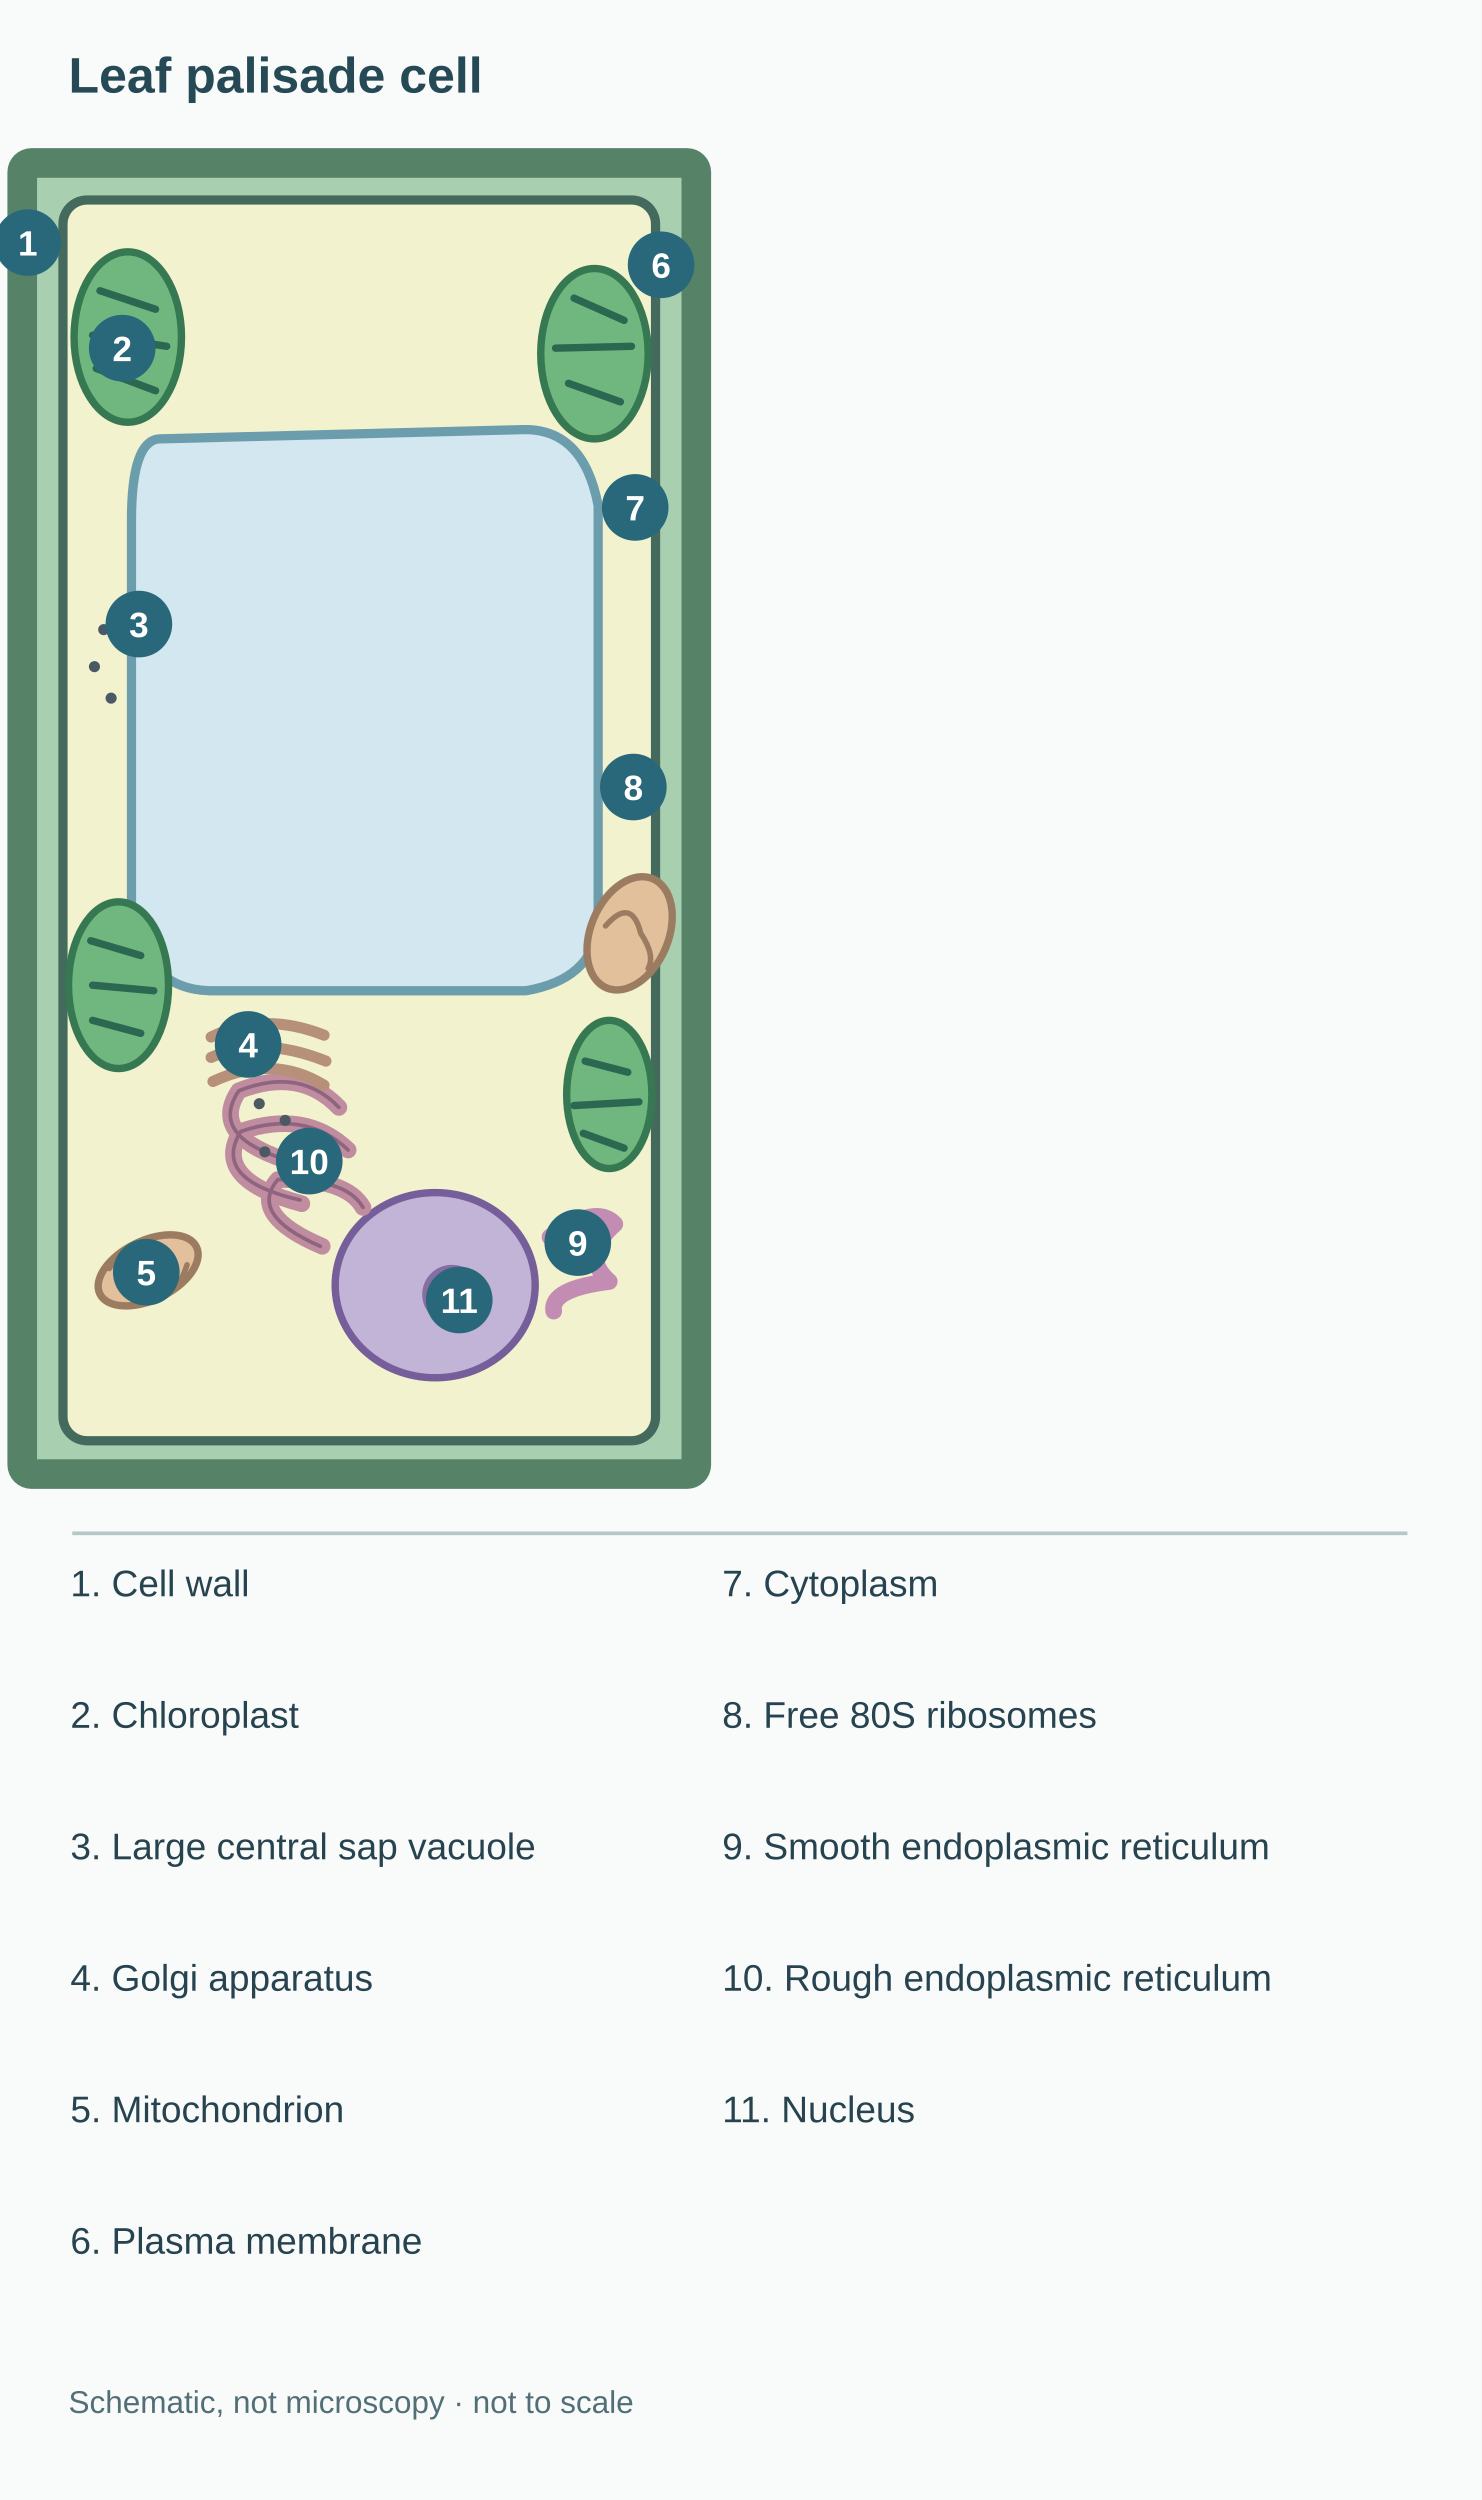
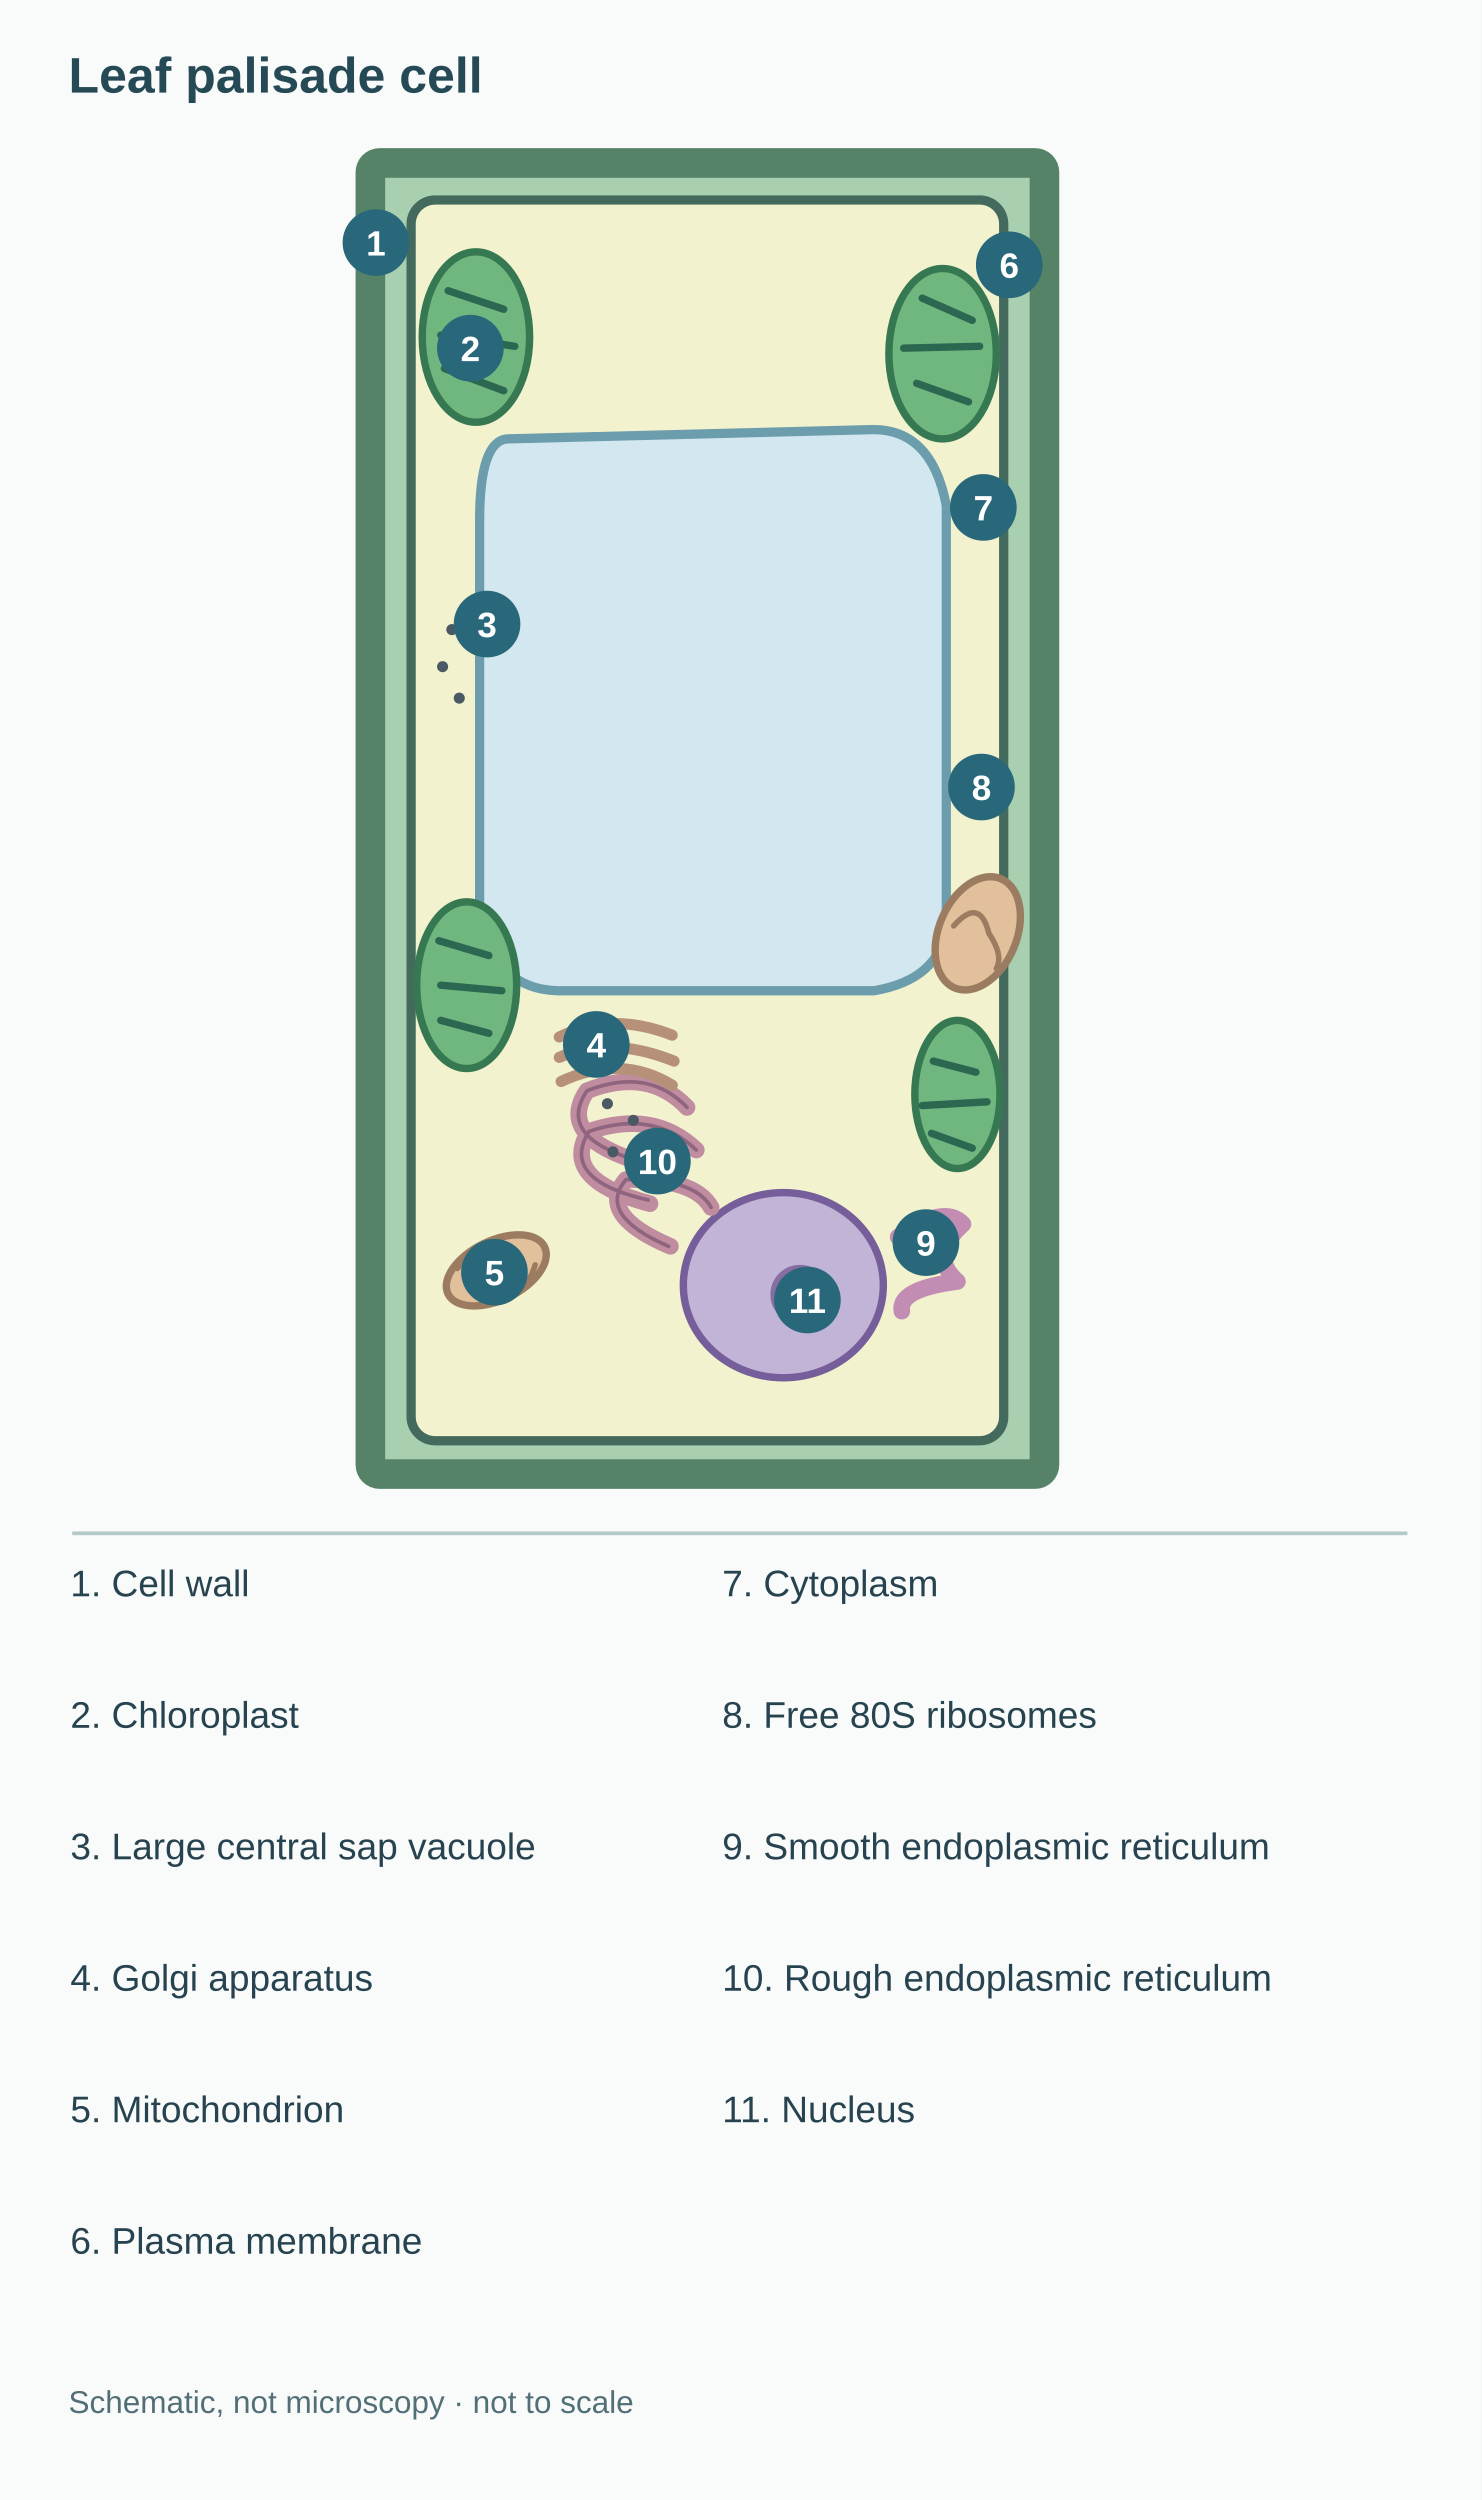
<svg xmlns="http://www.w3.org/2000/svg" viewBox="0 0 800 1350" role="img" aria-labelledby="t d">
  <rect width="800" height="1350" fill="#f8fbfa" />
  <text x="37" y="50" font-size="27" font-family="Arial,sans-serif" font-weight="700" fill="#254955">Leaf palisade cell</text>
-   <g transform="translate(-398,-52) scale(1)">
+   <g transform="translate(-210,-52) scale(1)">
    <g stroke-linecap="round" stroke-linejoin="round">
      <rect x="410" y="140" width="364" height="708" rx="5" fill="#a8d0b0" stroke="#568368" stroke-width="16" />
      <rect x="432" y="160" width="320" height="670" rx="13" fill="#f2f2ce" stroke="#446a5d" stroke-width="5" />
      <path d="M484 289Q469 290 469 333L469 548Q478 586 511 587H682Q717 581 721 553L721 325Q713 283 680 284Z" fill="#d2e7ef" stroke="#6b9dad" stroke-width="5" />
      <ellipse cx="467" cy="234" rx="29" ry="46" fill="#70b77f" stroke="#367851" stroke-width="4" />
      <path d="M452 209L482 219M448 233L488 239M450 251L482 263" stroke="#2c6851" stroke-width="4" />
      <ellipse cx="719" cy="243" rx="29" ry="46" fill="#70b77f" stroke="#367851" stroke-width="4" />
      <path d="M708 213L735 225M698 240L739 239M705 259L733 269" stroke="#2c6851" stroke-width="4" />
      <ellipse cx="462" cy="584" rx="27" ry="45" fill="#70b77f" stroke="#367851" stroke-width="4" />
      <path d="M447 560L474 568M448 584L481 587M448 603L474 610" stroke="#2c6851" stroke-width="4" />
      <ellipse cx="727" cy="643" rx="23" ry="40" fill="#70b77f" stroke="#367851" stroke-width="4" />
      <path d="M714 625L737 631M708 649L743 647M713 664L735 672" stroke="#2c6851" stroke-width="4" />
      <ellipse cx="633" cy="746" rx="54" ry="50" fill="#c2b4d6" stroke="#755e9a" stroke-width="4" />
      <circle cx="642" cy="751" r="16" fill="#866da2" />
      <path d="M557 680Q510 666 527 641Q560 628 581 650M561 702Q512 689 528 663Q563 651 586 673M572 725Q532 708 548 689Q585 688 594 704" fill="none" stroke="#c08c9f" stroke-width="9" />
      <path d="M555 679Q510 666 527 641Q560 628 581 650M560 700Q512 689 528 663Q563 651 586 673M571 725Q532 708 548 689Q585 688 594 704" fill="none" stroke="#8e647e" stroke-width="2" />
      <path d="M695 720Q720 702 730 713Q711 730 727 744Q695 748 697 760" fill="none" stroke="#c28cb3" stroke-width="9" />
      <path d="M512 612Q540 598 573 611M512 623Q539 611 574 625M513 636Q545 621 573 638" fill="none" stroke="#b69078" stroke-width="6" />
      <ellipse cx="478" cy="738" rx="29" ry="16" transform="rotate(-26 478 738)" fill="#e2c09c" stroke="#9c7c60" stroke-width="4" />
      <path d="M457 737Q471 717 484 742Q493 754 499 735" fill="none" stroke="#9c7c60" stroke-width="3" />
      <ellipse cx="738" cy="556" rx="21" ry="32" transform="rotate(23 738 556)" fill="#e2c09c" stroke="#9c7c60" stroke-width="4" />
      <path d="M725 552Q739 536 744 556Q752 568 748 575" fill="none" stroke="#9c7c60" stroke-width="3" />
      <g fill="#4a5964">
        <circle cx="741" cy="463" r="3" />
        <circle cx="733" cy="477" r="3" />
        <circle cx="743" cy="490" r="3" />
        <circle cx="454" cy="392" r="3" />
        <circle cx="449" cy="412" r="3" />
        <circle cx="458" cy="429" r="3" />
        <circle cx="538" cy="648" r="3" />
        <circle cx="552" cy="657" r="3" />
        <circle cx="541" cy="674" r="3" />
      </g>
    </g>
    <circle cx="413" cy="183" r="18" fill="#28687a" />
    <text x="413" y="190" font-family="Arial,sans-serif" font-size="19" font-weight="700" text-anchor="middle" fill="#fff">1</text>
    <circle cx="464" cy="240" r="18" fill="#28687a" />
    <text x="464" y="247" font-family="Arial,sans-serif" font-size="19" font-weight="700" text-anchor="middle" fill="#fff">2</text>
    <circle cx="473" cy="389" r="18" fill="#28687a" />
    <text x="473" y="396" font-family="Arial,sans-serif" font-size="19" font-weight="700" text-anchor="middle" fill="#fff">3</text>
    <circle cx="532" cy="616" r="18" fill="#28687a" />
    <text x="532" y="623" font-family="Arial,sans-serif" font-size="19" font-weight="700" text-anchor="middle" fill="#fff">4</text>
    <circle cx="477" cy="739" r="18" fill="#28687a" />
    <text x="477" y="746" font-family="Arial,sans-serif" font-size="19" font-weight="700" text-anchor="middle" fill="#fff">5</text>
    <circle cx="755" cy="195" r="18" fill="#28687a" />
    <text x="755" y="202" font-family="Arial,sans-serif" font-size="19" font-weight="700" text-anchor="middle" fill="#fff">6</text>
    <circle cx="741" cy="326" r="18" fill="#28687a" />
    <text x="741" y="333" font-family="Arial,sans-serif" font-size="19" font-weight="700" text-anchor="middle" fill="#fff">7</text>
    <circle cx="740" cy="477" r="18" fill="#28687a" />
    <text x="740" y="484" font-family="Arial,sans-serif" font-size="19" font-weight="700" text-anchor="middle" fill="#fff">8</text>
    <circle cx="710" cy="723" r="18" fill="#28687a" />
    <text x="710" y="730" font-family="Arial,sans-serif" font-size="19" font-weight="700" text-anchor="middle" fill="#fff">9</text>
    <circle cx="565" cy="679" r="18" fill="#28687a" />
    <text x="565" y="686" font-family="Arial,sans-serif" font-size="19" font-weight="700" text-anchor="middle" fill="#fff">10</text>
    <circle cx="646" cy="754" r="18" fill="#28687a" />
    <text x="646" y="761" font-family="Arial,sans-serif" font-size="19" font-weight="700" text-anchor="middle" fill="#fff">11</text>
  </g>
  <path d="M39 828H760" stroke="#b3c9c8" stroke-width="2" />
  <text x="38" y="862" font-family="Arial,sans-serif" font-size="20" fill="#274350">1. Cell wall</text>
  <text x="38" y="933" font-family="Arial,sans-serif" font-size="20" fill="#274350">2. Chloroplast</text>
  <text x="38" y="1004" font-family="Arial,sans-serif" font-size="20" fill="#274350">3. Large central sap vacuole</text>
  <text x="38" y="1075" font-family="Arial,sans-serif" font-size="20" fill="#274350">4. Golgi apparatus</text>
  <text x="38" y="1146" font-family="Arial,sans-serif" font-size="20" fill="#274350">5. Mitochondrion</text>
  <text x="38" y="1217" font-family="Arial,sans-serif" font-size="20" fill="#274350">6. Plasma membrane</text>
  <text x="390" y="862" font-family="Arial,sans-serif" font-size="20" fill="#274350">7. Cytoplasm</text>
  <text x="390" y="933" font-family="Arial,sans-serif" font-size="20" fill="#274350">8. Free 80S ribosomes</text>
  <text x="390" y="1004" font-family="Arial,sans-serif" font-size="20" fill="#274350">9. Smooth endoplasmic reticulum</text>
  <text x="390" y="1075" font-family="Arial,sans-serif" font-size="20" fill="#274350">10. Rough endoplasmic reticulum</text>
  <text x="390" y="1146" font-family="Arial,sans-serif" font-size="20" fill="#274350">11. Nucleus</text>
  <text x="37" y="1303" font-family="Arial,sans-serif" font-size="17" fill="#526f77">Schematic, not microscopy · not to scale</text>
</svg>
